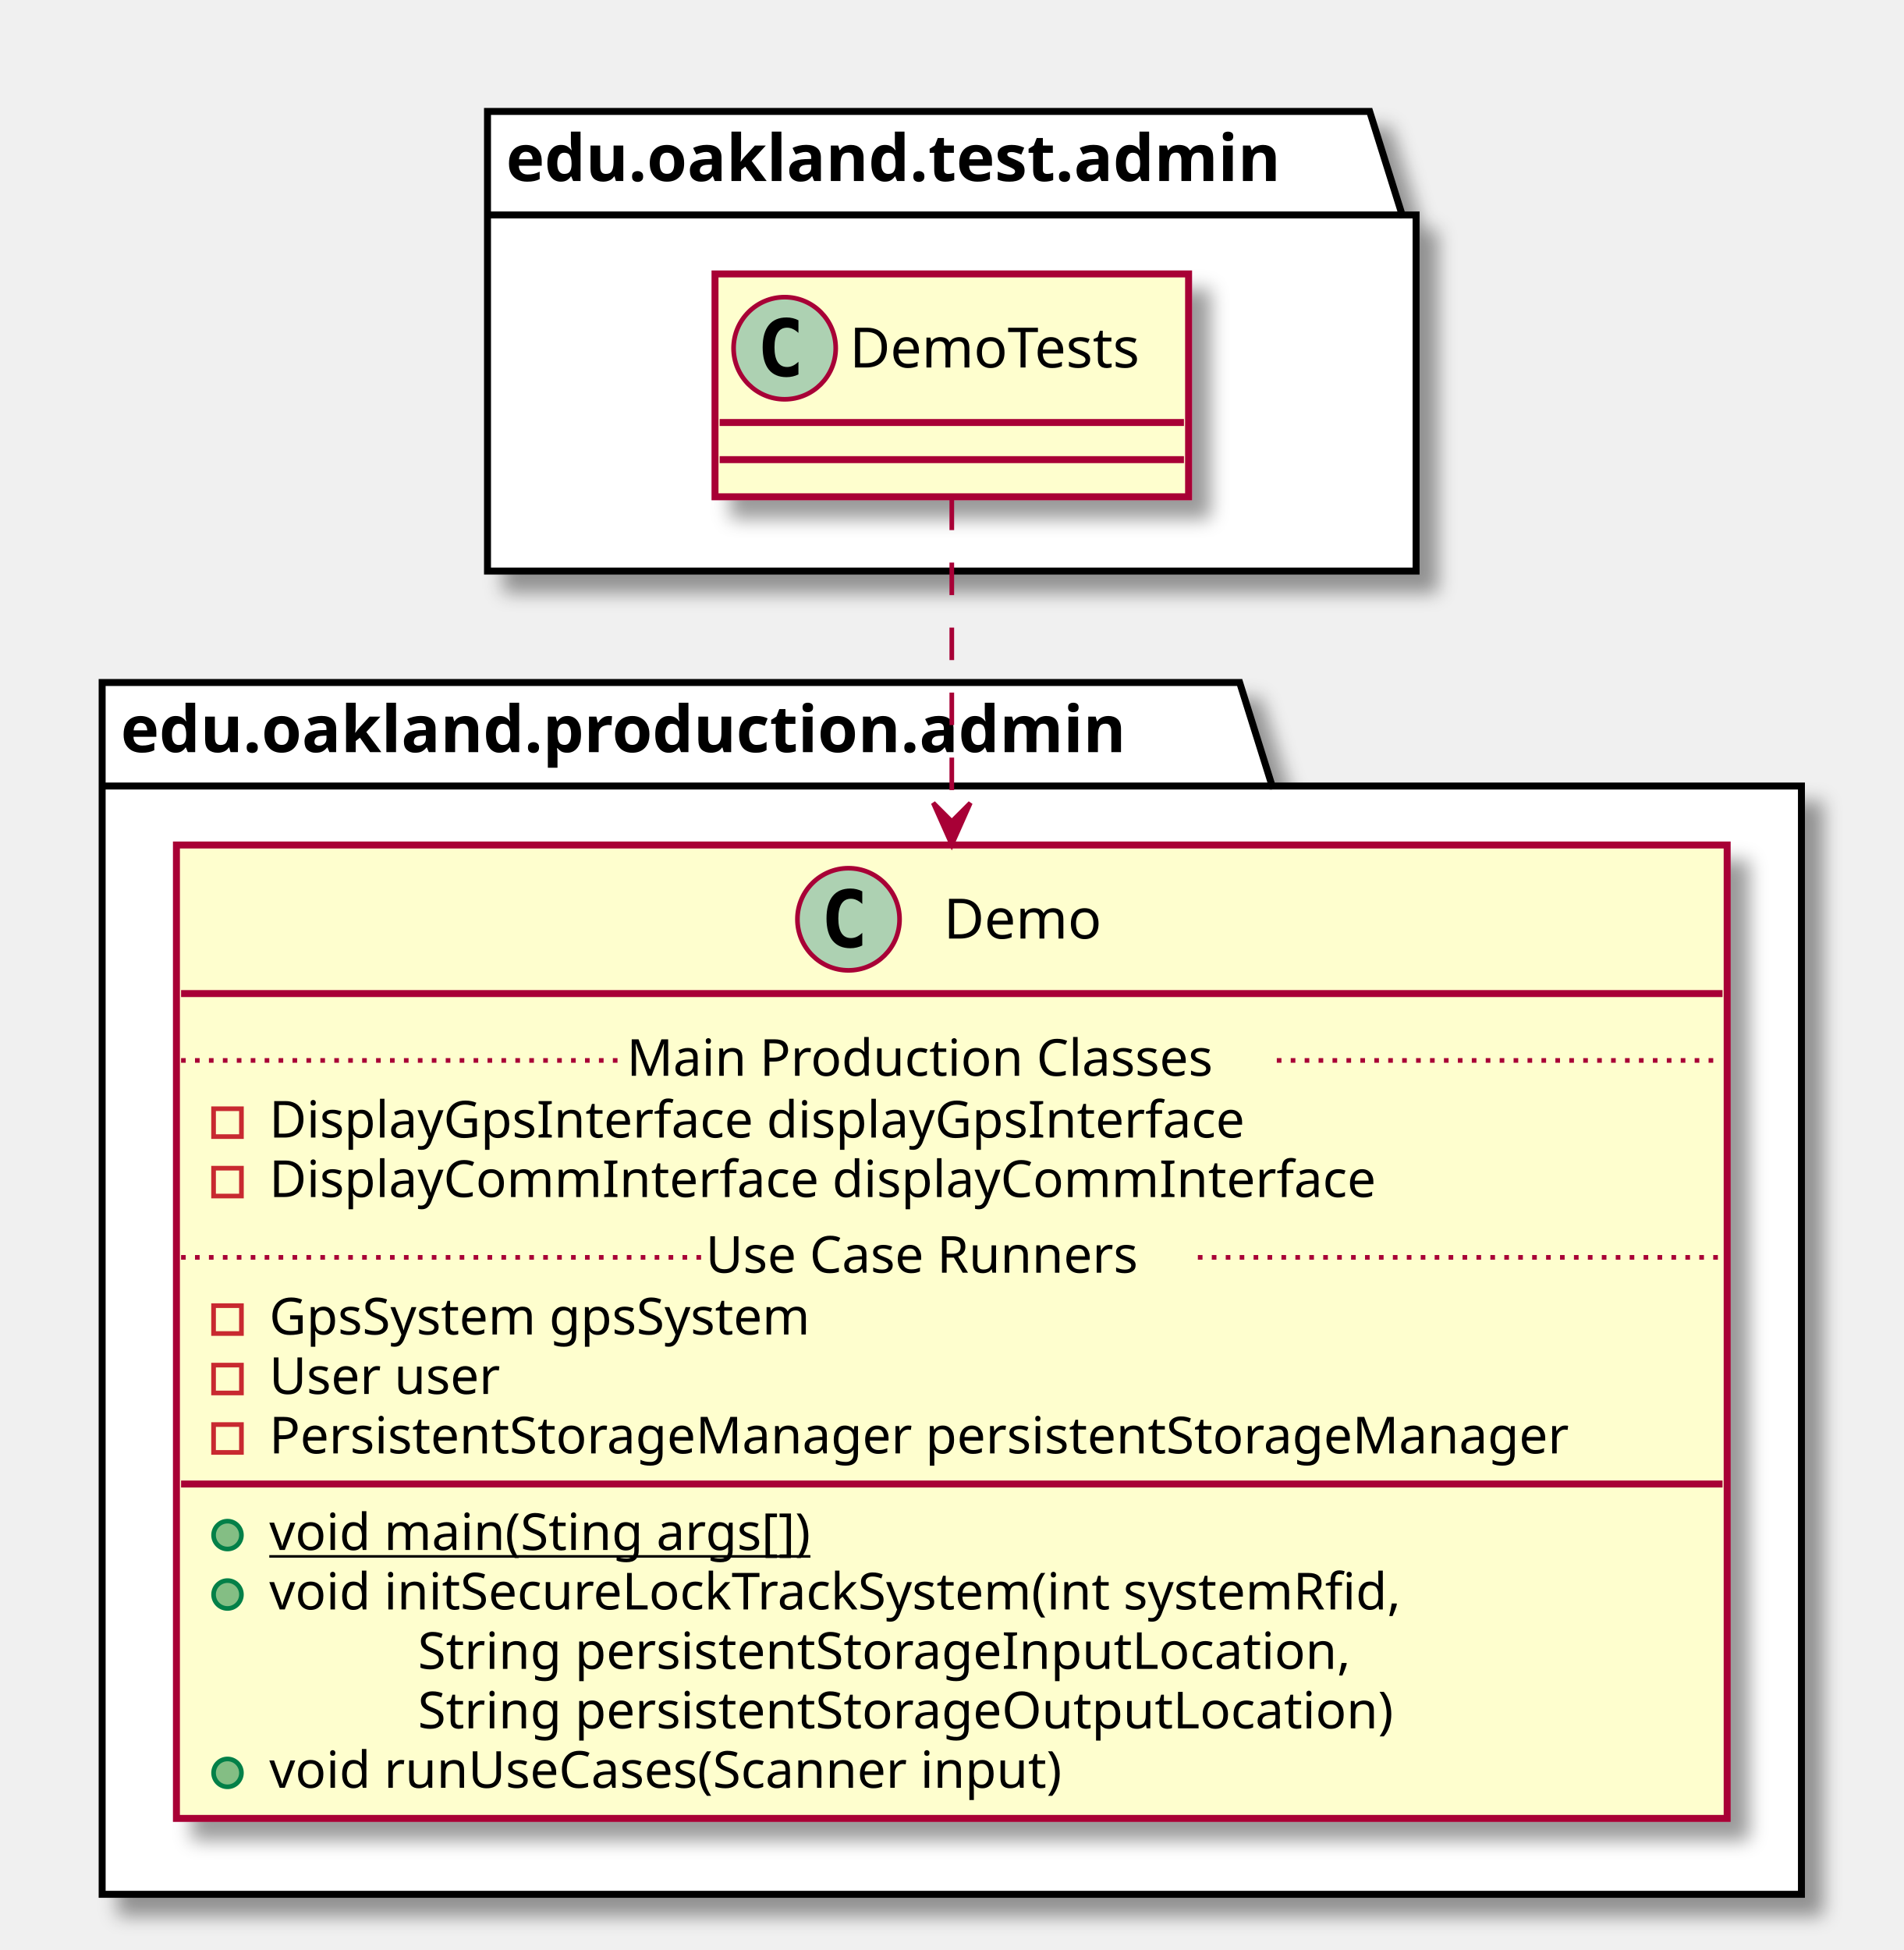
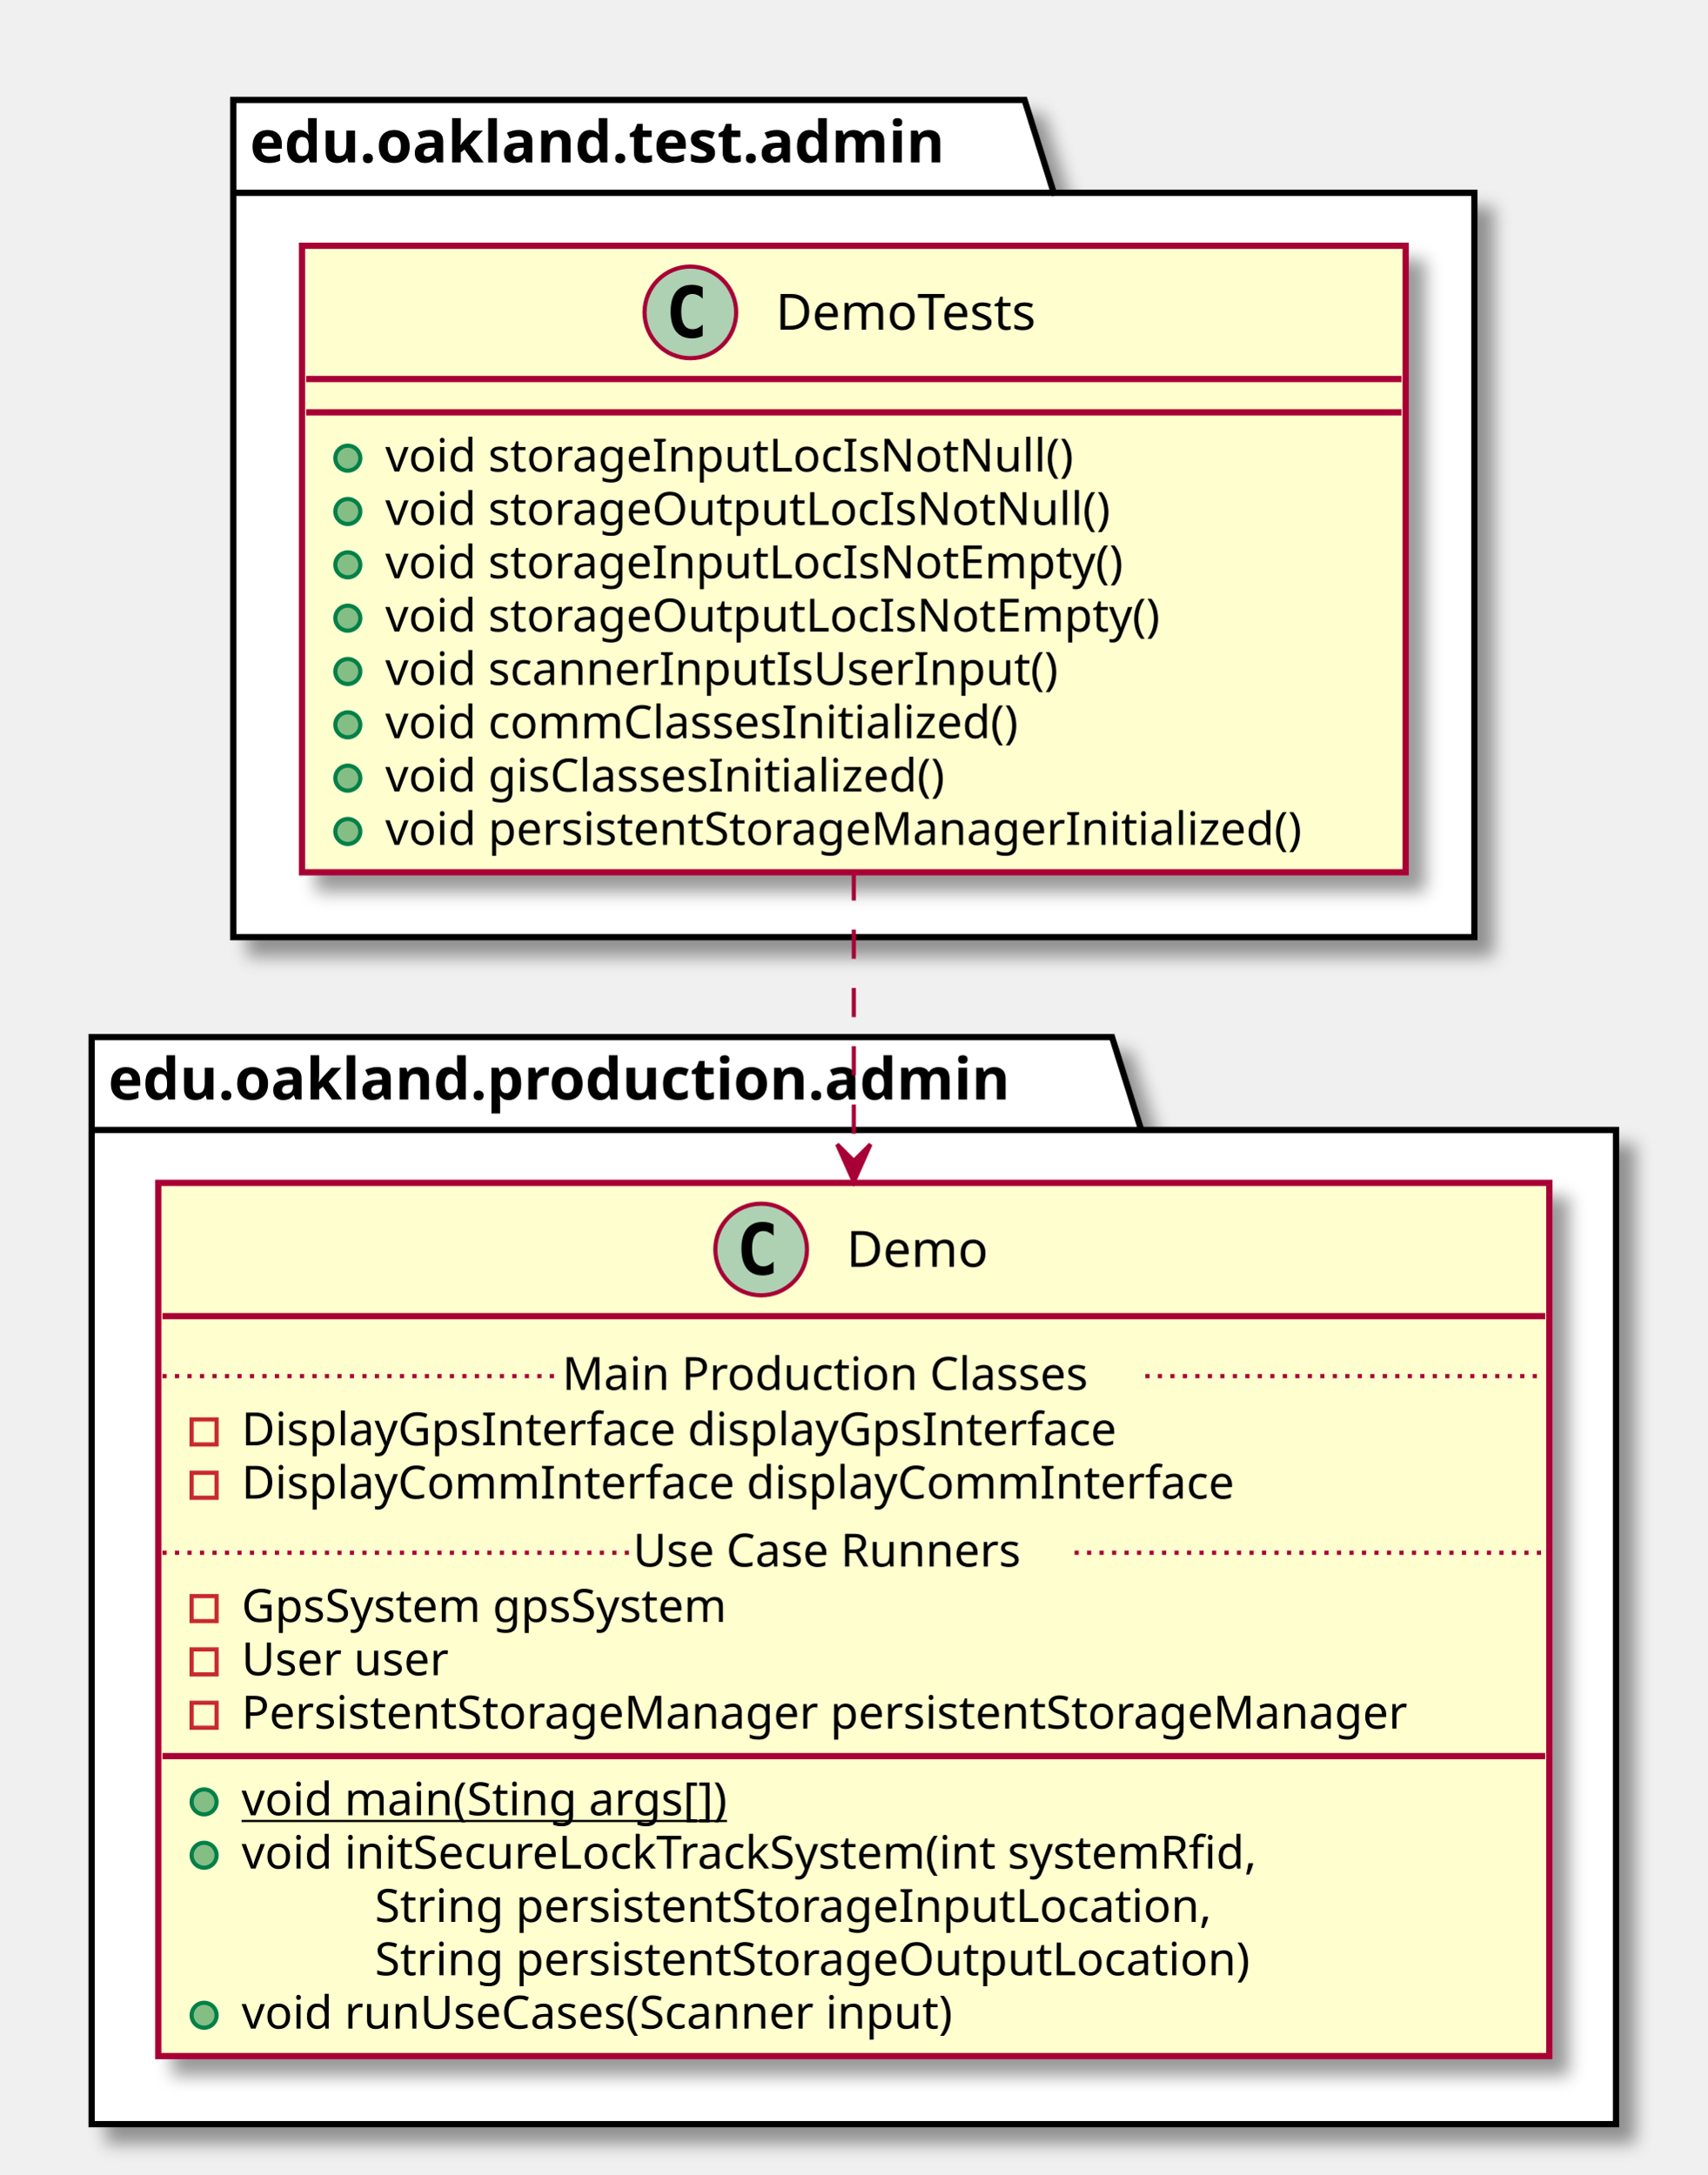
- <svg xmlns="http://www.w3.org/2000/svg" contentScriptType="application/ecmascript" contentStyleType="text/css" height="420px" preserveAspectRatio="none" style="width:410px;height:420px;" version="1.1" viewBox="0 0 410 420" width="410px" zoomAndPan="magnify">
+ <svg xmlns="http://www.w3.org/2000/svg" contentScriptType="application/ecmascript" contentStyleType="text/css" height="522px" preserveAspectRatio="none" style="width:410px;height:522px;" version="1.1" viewBox="0 0 410 522" width="410px" zoomAndPan="magnify">
  <defs>
-     <filter height="300%" id="f12qudsdj4nrxe" width="300%" x="-1" y="-1">
+     <filter height="300%" id="f1wy0j3daossz4" width="300%" x="-1" y="-1">
      <feGaussianBlur result="blurOut" stdDeviation="2.0" />
      <feColorMatrix in="blurOut" result="blurOut2" type="matrix" values="0 0 0 0 0 0 0 0 0 0 0 0 0 0 0 0 0 0 .4 0" />
      <feOffset dx="4.0" dy="4.0" in="blurOut2" result="blurOut3" />
      <feBlend in="SourceGraphic" in2="blurOut3" mode="normal" />
    </filter>
  </defs>
  <g>
-     <polygon fill="#FFFFFF" filter="url(#f12qudsdj4nrxe)" points="105,24,295,24,302,46.297,305,46.297,305,123,105,123,105,24" style="stroke: #000000; stroke-width: 1.5;" />
-     <line style="stroke: #000000; stroke-width: 1.5;" x1="105" x2="302" y1="46.297" y2="46.297" />
-     <text fill="#000000" font-family="sans-serif" font-size="14" font-weight="bold" lengthAdjust="spacingAndGlyphs" textLength="184" x="109" y="38.995">edu.oakland.test.admin</text>
-     <polygon fill="#FFFFFF" filter="url(#f12qudsdj4nrxe)" points="22,147,267,147,274,169.297,388,169.297,388,408,22,408,22,147" style="stroke: #000000; stroke-width: 1.5;" />
-     <line style="stroke: #000000; stroke-width: 1.5;" x1="22" x2="274" y1="169.297" y2="169.297" />
-     <text fill="#000000" font-family="sans-serif" font-size="14" font-weight="bold" lengthAdjust="spacingAndGlyphs" textLength="239" x="26" y="161.995">edu.oakland.production.admin</text>
-     <rect fill="#FEFECE" filter="url(#f12qudsdj4nrxe)" height="48" id="DemoTests" style="stroke: #A80036; stroke-width: 1.5;" width="102" x="154" y="59" />
-     <ellipse cx="169" cy="75" fill="#ADD1B2" rx="11" ry="11" style="stroke: #A80036; stroke-width: 1.0;" />
-     <path d="M171.969,80.641 Q171.391,80.938 170.75,81.078 Q170.109,81.234 169.406,81.234 Q166.906,81.234 165.578,79.594 Q164.266,77.938 164.266,74.812 Q164.266,71.688 165.578,70.031 Q166.906,68.375 169.406,68.375 Q170.109,68.375 170.75,68.531 Q171.406,68.688 171.969,68.984 L171.969,71.703 Q171.344,71.125 170.75,70.859 Q170.156,70.578 169.531,70.578 Q168.188,70.578 167.5,71.656 Q166.812,72.719 166.812,74.812 Q166.812,76.906 167.5,77.984 Q168.188,79.047 169.531,79.047 Q170.156,79.047 170.75,78.781 Q171.344,78.5 171.969,77.922 L171.969,80.641 Z " />
-     <text fill="#000000" font-family="sans-serif" font-size="12" lengthAdjust="spacingAndGlyphs" textLength="70" x="183" y="79.154">DemoTests</text>
-     <line style="stroke: #A80036; stroke-width: 1.5;" x1="155" x2="255" y1="91" y2="91" />
-     <line style="stroke: #A80036; stroke-width: 1.5;" x1="155" x2="255" y1="99" y2="99" />
-     <rect fill="#FEFECE" filter="url(#f12qudsdj4nrxe)" height="209.656" id="Demo" style="stroke: #A80036; stroke-width: 1.5;" width="334" x="38" y="182" />
-     <ellipse cx="182.75" cy="198" fill="#ADD1B2" rx="11" ry="11" style="stroke: #A80036; stroke-width: 1.0;" />
-     <path d="M185.719,203.641 Q185.141,203.938 184.5,204.078 Q183.859,204.234 183.156,204.234 Q180.656,204.234 179.328,202.594 Q178.016,200.938 178.016,197.812 Q178.016,194.688 179.328,193.031 Q180.656,191.375 183.156,191.375 Q183.859,191.375 184.5,191.531 Q185.156,191.688 185.719,191.984 L185.719,194.703 Q185.094,194.125 184.5,193.859 Q183.906,193.578 183.281,193.578 Q181.938,193.578 181.25,194.656 Q180.562,195.719 180.562,197.812 Q180.562,199.906 181.25,200.984 Q181.938,202.047 183.281,202.047 Q183.906,202.047 184.5,201.781 Q185.094,201.5 185.719,200.922 L185.719,203.641 Z " />
-     <text fill="#000000" font-family="sans-serif" font-size="12" lengthAdjust="spacingAndGlyphs" textLength="36" x="203.25" y="202.154">Demo</text>
-     <line style="stroke: #A80036; stroke-width: 1.5;" x1="39" x2="371" y1="214" y2="214" />
-     <rect fill="none" height="6" style="stroke: #C82930; stroke-width: 1.0;" width="6" x="46" y="238.805" />
-     <text fill="#000000" font-family="sans-serif" font-size="11" lengthAdjust="spacingAndGlyphs" textLength="231" x="58" y="245.015">DisplayGpsInterface displayGpsInterface</text>
-     <rect fill="none" height="6" style="stroke: #C82930; stroke-width: 1.0;" width="6" x="46" y="251.609" />
-     <text fill="#000000" font-family="sans-serif" font-size="11" lengthAdjust="spacingAndGlyphs" textLength="259" x="58" y="257.82">DisplayCommInterface displayCommInterface</text>
-     <line style="stroke: #A80036; stroke-width: 1.0; stroke-dasharray: 1.0,2.0;" x1="39" x2="135" y1="228.402" y2="228.402" />
-     <text fill="#000000" font-family="sans-serif" font-size="11" lengthAdjust="spacingAndGlyphs" textLength="140" x="135" y="231.71">Main Production Classes</text>
-     <line style="stroke: #A80036; stroke-width: 1.0; stroke-dasharray: 1.0,2.0;" x1="275" x2="371" y1="228.402" y2="228.402" />
-     <rect fill="none" height="6" style="stroke: #C82930; stroke-width: 1.0;" width="6" x="46" y="281.219" />
-     <text fill="#000000" font-family="sans-serif" font-size="11" lengthAdjust="spacingAndGlyphs" textLength="134" x="58" y="287.429">GpsSystem gpsSystem</text>
-     <rect fill="none" height="6" style="stroke: #C82930; stroke-width: 1.0;" width="6" x="46" y="294.023" />
-     <text fill="#000000" font-family="sans-serif" font-size="11" lengthAdjust="spacingAndGlyphs" textLength="57" x="58" y="300.234">User user</text>
-     <rect fill="none" height="6" style="stroke: #C82930; stroke-width: 1.0;" width="6" x="46" y="306.828" />
-     <text fill="#000000" font-family="sans-serif" font-size="11" lengthAdjust="spacingAndGlyphs" textLength="308" x="58" y="313.039">PersistentStorageManager persistentStorageManager</text>
-     <line style="stroke: #A80036; stroke-width: 1.0; stroke-dasharray: 1.0,2.0;" x1="39" x2="152" y1="270.816" y2="270.816" />
-     <text fill="#000000" font-family="sans-serif" font-size="11" lengthAdjust="spacingAndGlyphs" textLength="106" x="152" y="274.125">Use Case Runners</text>
-     <line style="stroke: #A80036; stroke-width: 1.0; stroke-dasharray: 1.0,2.0;" x1="258" x2="371" y1="270.816" y2="270.816" />
-     <line style="stroke: #A80036; stroke-width: 1.5;" x1="39" x2="371" y1="319.633" y2="319.633" />
-     <ellipse cx="49" cy="330.633" fill="#84BE84" rx="3" ry="3" style="stroke: #038048; stroke-width: 1.0;" />
-     <text fill="#000000" font-family="sans-serif" font-size="11" lengthAdjust="spacingAndGlyphs" text-decoration="underline" textLength="130" x="58" y="333.843">void main(Sting args[])</text>
-     <ellipse cx="49" cy="343.438" fill="#84BE84" rx="3" ry="3" style="stroke: #038048; stroke-width: 1.0;" />
-     <text fill="#000000" font-family="sans-serif" font-size="11" lengthAdjust="spacingAndGlyphs" textLength="272" x="58" y="346.648">void initSecureLockTrackSystem(int systemRfid,</text>
-     <text fill="#000000" font-family="sans-serif" font-size="11" lengthAdjust="spacingAndGlyphs" textLength="220" x="90" y="359.453">String persistentStorageInputLocation,</text>
-     <text fill="#000000" font-family="sans-serif" font-size="11" lengthAdjust="spacingAndGlyphs" textLength="230" x="90" y="372.257">String persistentStorageOutputLocation)</text>
-     <ellipse cx="49" cy="381.852" fill="#84BE84" rx="3" ry="3" style="stroke: #038048; stroke-width: 1.0;" />
-     <text fill="#000000" font-family="sans-serif" font-size="11" lengthAdjust="spacingAndGlyphs" textLength="191" x="58" y="385.062">void runUseCases(Scanner input)</text>
-     <path d="M205,107.17 C205,124.76 205,150.33 205,176.66 " fill="none" id="DemoTests-&gt;Demo" style="stroke: #A80036; stroke-width: 1.0; stroke-dasharray: 7.0,7.0;" />
-     <polygon fill="#A80036" points="205,181.94,209,172.94,205,176.94,201,172.94,205,181.94" style="stroke: #A80036; stroke-width: 1.0;" />
+     <polygon fill="#FFFFFF" filter="url(#f1wy0j3daossz4)" points="56,24,246,24,253,46.297,354,46.297,354,225,56,225,56,24" style="stroke: #000000; stroke-width: 1.5;" />
+     <line style="stroke: #000000; stroke-width: 1.5;" x1="56" x2="253" y1="46.297" y2="46.297" />
+     <text fill="#000000" font-family="sans-serif" font-size="14" font-weight="bold" lengthAdjust="spacingAndGlyphs" textLength="184" x="60" y="38.995">edu.oakland.test.admin</text>
+     <polygon fill="#FFFFFF" filter="url(#f1wy0j3daossz4)" points="22,249,267,249,274,271.297,388,271.297,388,510,22,510,22,249" style="stroke: #000000; stroke-width: 1.5;" />
+     <line style="stroke: #000000; stroke-width: 1.5;" x1="22" x2="274" y1="271.297" y2="271.297" />
+     <text fill="#000000" font-family="sans-serif" font-size="14" font-weight="bold" lengthAdjust="spacingAndGlyphs" textLength="239" x="26" y="263.995">edu.oakland.production.admin</text>
+     <rect fill="#FEFECE" filter="url(#f1wy0j3daossz4)" height="150.438" id="DemoTests" style="stroke: #A80036; stroke-width: 1.5;" width="265" x="72.5" y="59" />
+     <ellipse cx="165.75" cy="75" fill="#ADD1B2" rx="11" ry="11" style="stroke: #A80036; stroke-width: 1.0;" />
+     <path d="M168.719,80.641 Q168.141,80.938 167.5,81.078 Q166.859,81.234 166.156,81.234 Q163.656,81.234 162.328,79.594 Q161.016,77.938 161.016,74.812 Q161.016,71.688 162.328,70.031 Q163.656,68.375 166.156,68.375 Q166.859,68.375 167.5,68.531 Q168.156,68.688 168.719,68.984 L168.719,71.703 Q168.094,71.125 167.5,70.859 Q166.906,70.578 166.281,70.578 Q164.938,70.578 164.25,71.656 Q163.562,72.719 163.562,74.812 Q163.562,76.906 164.25,77.984 Q164.938,79.047 166.281,79.047 Q166.906,79.047 167.5,78.781 Q168.094,78.5 168.719,77.922 L168.719,80.641 Z " />
+     <text fill="#000000" font-family="sans-serif" font-size="12" lengthAdjust="spacingAndGlyphs" textLength="70" x="186.25" y="79.154">DemoTests</text>
+     <line style="stroke: #A80036; stroke-width: 1.5;" x1="73.5" x2="336.5" y1="91" y2="91" />
+     <line style="stroke: #A80036; stroke-width: 1.5;" x1="73.5" x2="336.5" y1="99" y2="99" />
+     <ellipse cx="83.5" cy="110" fill="#84BE84" rx="3" ry="3" style="stroke: #038048; stroke-width: 1.0;" />
+     <text fill="#000000" font-family="sans-serif" font-size="11" lengthAdjust="spacingAndGlyphs" textLength="176" x="92.5" y="113.21">void storageInputLocIsNotNull()</text>
+     <ellipse cx="83.5" cy="122.805" fill="#84BE84" rx="3" ry="3" style="stroke: #038048; stroke-width: 1.0;" />
+     <text fill="#000000" font-family="sans-serif" font-size="11" lengthAdjust="spacingAndGlyphs" textLength="186" x="92.5" y="126.015">void storageOutputLocIsNotNull()</text>
+     <ellipse cx="83.5" cy="135.609" fill="#84BE84" rx="3" ry="3" style="stroke: #038048; stroke-width: 1.0;" />
+     <text fill="#000000" font-family="sans-serif" font-size="11" lengthAdjust="spacingAndGlyphs" textLength="190" x="92.5" y="138.82">void storageInputLocIsNotEmpty()</text>
+     <ellipse cx="83.5" cy="148.414" fill="#84BE84" rx="3" ry="3" style="stroke: #038048; stroke-width: 1.0;" />
+     <text fill="#000000" font-family="sans-serif" font-size="11" lengthAdjust="spacingAndGlyphs" textLength="200" x="92.5" y="151.625">void storageOutputLocIsNotEmpty()</text>
+     <ellipse cx="83.5" cy="161.219" fill="#84BE84" rx="3" ry="3" style="stroke: #038048; stroke-width: 1.0;" />
+     <text fill="#000000" font-family="sans-serif" font-size="11" lengthAdjust="spacingAndGlyphs" textLength="174" x="92.5" y="164.429">void scannerInputIsUserInput()</text>
+     <ellipse cx="83.5" cy="174.023" fill="#84BE84" rx="3" ry="3" style="stroke: #038048; stroke-width: 1.0;" />
+     <text fill="#000000" font-family="sans-serif" font-size="11" lengthAdjust="spacingAndGlyphs" textLength="168" x="92.5" y="177.234">void commClassesInitialized()</text>
+     <ellipse cx="83.5" cy="186.828" fill="#84BE84" rx="3" ry="3" style="stroke: #038048; stroke-width: 1.0;" />
+     <text fill="#000000" font-family="sans-serif" font-size="11" lengthAdjust="spacingAndGlyphs" textLength="150" x="92.5" y="190.039">void gisClassesInitialized()</text>
+     <ellipse cx="83.5" cy="199.633" fill="#84BE84" rx="3" ry="3" style="stroke: #038048; stroke-width: 1.0;" />
+     <text fill="#000000" font-family="sans-serif" font-size="11" lengthAdjust="spacingAndGlyphs" textLength="239" x="92.5" y="202.843">void persistentStorageManagerInitialized()</text>
+     <rect fill="#FEFECE" filter="url(#f1wy0j3daossz4)" height="209.656" id="Demo" style="stroke: #A80036; stroke-width: 1.5;" width="334" x="38" y="284" />
+     <ellipse cx="182.75" cy="300" fill="#ADD1B2" rx="11" ry="11" style="stroke: #A80036; stroke-width: 1.0;" />
+     <path d="M185.719,305.641 Q185.141,305.938 184.5,306.078 Q183.859,306.234 183.156,306.234 Q180.656,306.234 179.328,304.594 Q178.016,302.938 178.016,299.812 Q178.016,296.688 179.328,295.031 Q180.656,293.375 183.156,293.375 Q183.859,293.375 184.5,293.531 Q185.156,293.688 185.719,293.984 L185.719,296.703 Q185.094,296.125 184.5,295.859 Q183.906,295.578 183.281,295.578 Q181.938,295.578 181.25,296.656 Q180.562,297.719 180.562,299.812 Q180.562,301.906 181.25,302.984 Q181.938,304.047 183.281,304.047 Q183.906,304.047 184.5,303.781 Q185.094,303.5 185.719,302.922 L185.719,305.641 Z " />
+     <text fill="#000000" font-family="sans-serif" font-size="12" lengthAdjust="spacingAndGlyphs" textLength="36" x="203.25" y="304.154">Demo</text>
+     <line style="stroke: #A80036; stroke-width: 1.5;" x1="39" x2="371" y1="316" y2="316" />
+     <rect fill="none" height="6" style="stroke: #C82930; stroke-width: 1.0;" width="6" x="46" y="340.805" />
+     <text fill="#000000" font-family="sans-serif" font-size="11" lengthAdjust="spacingAndGlyphs" textLength="231" x="58" y="347.015">DisplayGpsInterface displayGpsInterface</text>
+     <rect fill="none" height="6" style="stroke: #C82930; stroke-width: 1.0;" width="6" x="46" y="353.609" />
+     <text fill="#000000" font-family="sans-serif" font-size="11" lengthAdjust="spacingAndGlyphs" textLength="259" x="58" y="359.82">DisplayCommInterface displayCommInterface</text>
+     <line style="stroke: #A80036; stroke-width: 1.0; stroke-dasharray: 1.0,2.0;" x1="39" x2="135" y1="330.402" y2="330.402" />
+     <text fill="#000000" font-family="sans-serif" font-size="11" lengthAdjust="spacingAndGlyphs" textLength="140" x="135" y="333.71">Main Production Classes</text>
+     <line style="stroke: #A80036; stroke-width: 1.0; stroke-dasharray: 1.0,2.0;" x1="275" x2="371" y1="330.402" y2="330.402" />
+     <rect fill="none" height="6" style="stroke: #C82930; stroke-width: 1.0;" width="6" x="46" y="383.219" />
+     <text fill="#000000" font-family="sans-serif" font-size="11" lengthAdjust="spacingAndGlyphs" textLength="134" x="58" y="389.429">GpsSystem gpsSystem</text>
+     <rect fill="none" height="6" style="stroke: #C82930; stroke-width: 1.0;" width="6" x="46" y="396.023" />
+     <text fill="#000000" font-family="sans-serif" font-size="11" lengthAdjust="spacingAndGlyphs" textLength="57" x="58" y="402.234">User user</text>
+     <rect fill="none" height="6" style="stroke: #C82930; stroke-width: 1.0;" width="6" x="46" y="408.828" />
+     <text fill="#000000" font-family="sans-serif" font-size="11" lengthAdjust="spacingAndGlyphs" textLength="308" x="58" y="415.039">PersistentStorageManager persistentStorageManager</text>
+     <line style="stroke: #A80036; stroke-width: 1.0; stroke-dasharray: 1.0,2.0;" x1="39" x2="152" y1="372.816" y2="372.816" />
+     <text fill="#000000" font-family="sans-serif" font-size="11" lengthAdjust="spacingAndGlyphs" textLength="106" x="152" y="376.125">Use Case Runners</text>
+     <line style="stroke: #A80036; stroke-width: 1.0; stroke-dasharray: 1.0,2.0;" x1="258" x2="371" y1="372.816" y2="372.816" />
+     <line style="stroke: #A80036; stroke-width: 1.5;" x1="39" x2="371" y1="421.633" y2="421.633" />
+     <ellipse cx="49" cy="432.633" fill="#84BE84" rx="3" ry="3" style="stroke: #038048; stroke-width: 1.0;" />
+     <text fill="#000000" font-family="sans-serif" font-size="11" lengthAdjust="spacingAndGlyphs" text-decoration="underline" textLength="130" x="58" y="435.843">void main(Sting args[])</text>
+     <ellipse cx="49" cy="445.438" fill="#84BE84" rx="3" ry="3" style="stroke: #038048; stroke-width: 1.0;" />
+     <text fill="#000000" font-family="sans-serif" font-size="11" lengthAdjust="spacingAndGlyphs" textLength="272" x="58" y="448.648">void initSecureLockTrackSystem(int systemRfid,</text>
+     <text fill="#000000" font-family="sans-serif" font-size="11" lengthAdjust="spacingAndGlyphs" textLength="220" x="90" y="461.453">String persistentStorageInputLocation,</text>
+     <text fill="#000000" font-family="sans-serif" font-size="11" lengthAdjust="spacingAndGlyphs" textLength="230" x="90" y="474.257">String persistentStorageOutputLocation)</text>
+     <ellipse cx="49" cy="483.852" fill="#84BE84" rx="3" ry="3" style="stroke: #038048; stroke-width: 1.0;" />
+     <text fill="#000000" font-family="sans-serif" font-size="11" lengthAdjust="spacingAndGlyphs" textLength="191" x="58" y="487.062">void runUseCases(Scanner input)</text>
+     <path d="M205,209.2 C205,230.89 205,255.07 205,278.46 " fill="none" id="DemoTests-&gt;Demo" style="stroke: #A80036; stroke-width: 1.0; stroke-dasharray: 7.0,7.0;" />
+     <polygon fill="#A80036" points="205,283.75,209,274.75,205,278.75,201,274.75,205,283.75" style="stroke: #A80036; stroke-width: 1.0;" />
  </g>
</svg>
